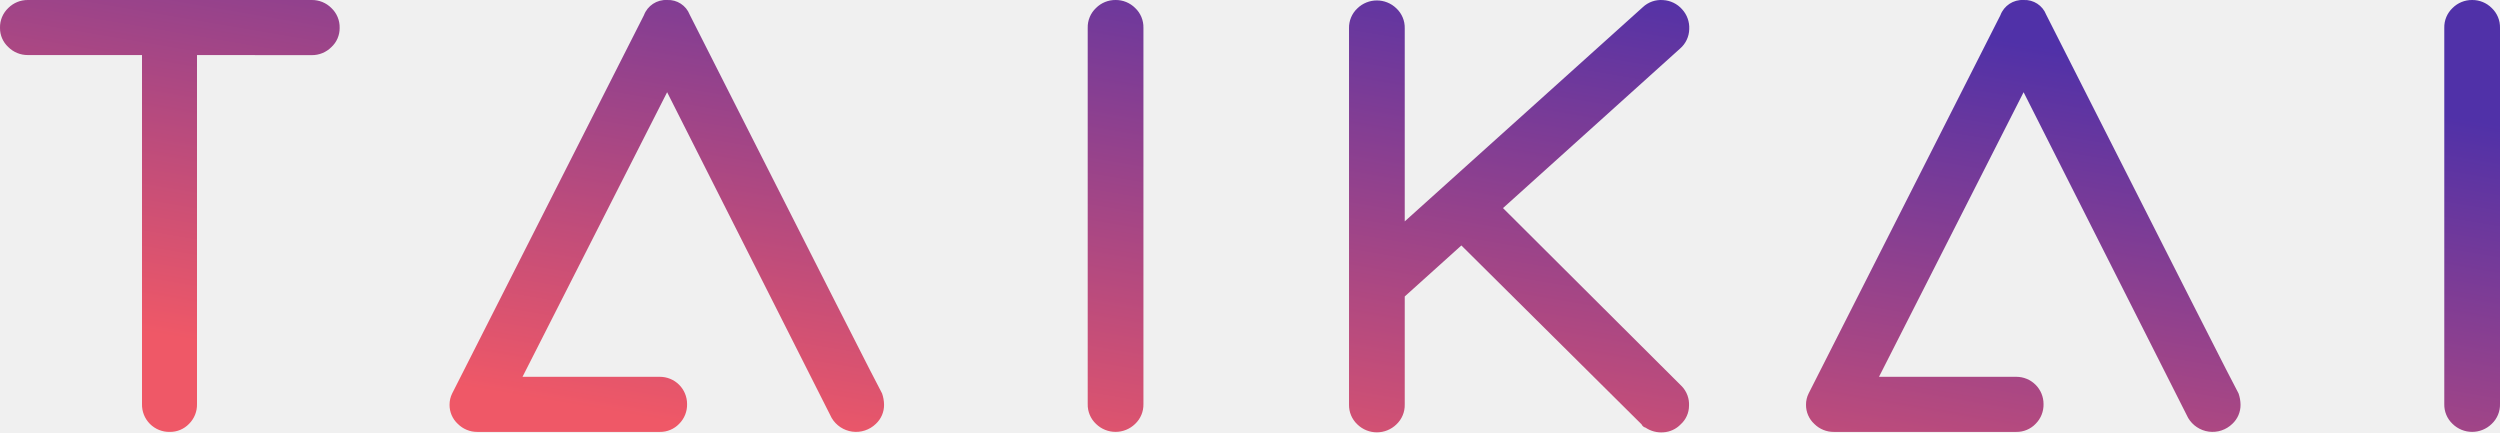
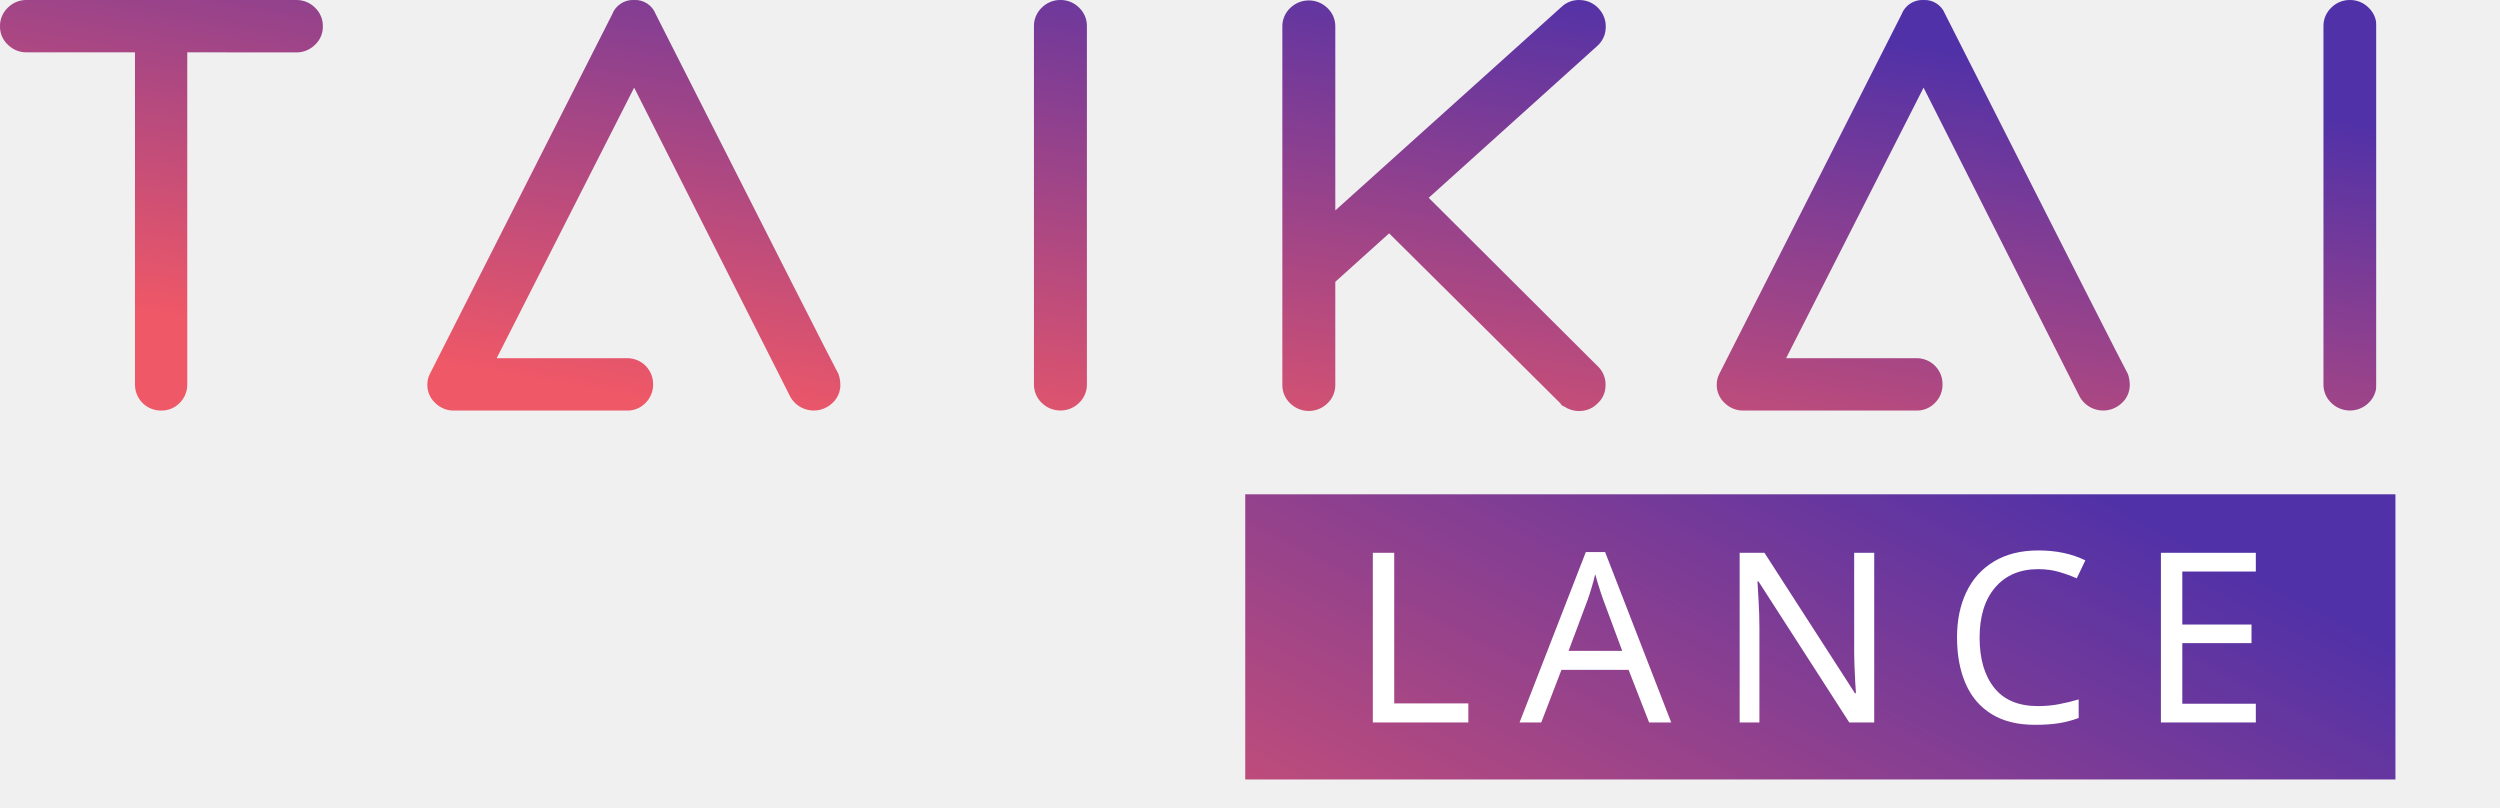
- <svg xmlns="http://www.w3.org/2000/svg" width="250" height="43.24" viewBox="0 0 250 43.24">
+ <svg xmlns="http://www.w3.org/2000/svg" xmlns:xlink="http://www.w3.org/1999/xlink" width="263px" height="85px" viewBox="0 0 263 85" version="1.1">
  <defs>
-     <clipPath id="clip-path">
-       <rect width="250" height="43.24" fill="none" />
-     </clipPath>
-     <linearGradient id="linear-gradient" x1="0.146" y1="0.854" x2="0.854" y2="0.146" gradientUnits="objectBoundingBox">
-       <stop offset="0" stop-color="#ef5867" />
-       <stop offset="1" stop-color="#5031a8" />
+     <linearGradient x1="-65.617%" y1="79.58%" x2="79.993%" y2="9.664%" id="linearGradient-1">
+       <stop stop-color="#EF5867" offset="0%" />
+       <stop stop-color="#5031A8" offset="100%" />
+     </linearGradient>
+     <rect id="path-2" x="0" y="0" width="250" height="43.24" />
+     <linearGradient x1="14.6%" y1="85.4%" x2="85.4%" y2="14.6%" id="linearGradient-4">
+       <stop stop-color="#EF5867" offset="0%" />
+       <stop stop-color="#5031A8" offset="100%" />
    </linearGradient>
  </defs>
-   <g id="logo" clip-path="url(#clip-path)">
-     <path id="Path_173" data-name="Path 173" d="M19.7,5.506V40.4a2.7,2.7,0,0,1-.8,1.99,2.621,2.621,0,0,1-1.924.8A2.721,2.721,0,0,1,14.2,40.4V5.506H2.786a2.732,2.732,0,0,1-1.957-.8A2.569,2.569,0,0,1,0,2.786,2.644,2.644,0,0,1,.829.8,2.732,2.732,0,0,1,2.786,0H31.179a2.732,2.732,0,0,1,1.957.8,2.644,2.644,0,0,1,.829,1.99,2.569,2.569,0,0,1-.829,1.924,2.732,2.732,0,0,1-1.957.8ZM83.165,41.793a2.835,2.835,0,0,0,4.412.6,2.569,2.569,0,0,0,.829-1.924,3.569,3.569,0,0,0-.2-1.128q-.133-.133-19.238-37.879A2.3,2.3,0,0,0,66.713,0a2.346,2.346,0,0,0-2.322,1.526L45.22,39.339a2.488,2.488,0,0,0-.265,1.128,2.569,2.569,0,0,0,.829,1.924,2.733,2.733,0,0,0,1.957.8H65.984a2.621,2.621,0,0,0,1.924-.8,2.7,2.7,0,0,0,.8-1.99,2.718,2.718,0,0,0-2.72-2.72H52.252L66.713,9.221ZM111.56,0A2.732,2.732,0,0,0,109.6.8a2.644,2.644,0,0,0-.829,1.99V40.4a2.644,2.644,0,0,0,.829,1.99,2.8,2.8,0,0,0,3.914,0,2.644,2.644,0,0,0,.829-1.99V2.786A2.644,2.644,0,0,0,113.517.8,2.732,2.732,0,0,0,111.56,0Zm54.748.008a2.645,2.645,0,0,0-2.034.716l-23.8,21.413V2.832a2.646,2.646,0,0,0-.829-1.99,2.8,2.8,0,0,0-3.914,0,2.646,2.646,0,0,0-.829,1.99V40.446a2.645,2.645,0,0,0,.829,1.99,2.8,2.8,0,0,0,3.914,0,2.645,2.645,0,0,0,.829-1.99v-10.8l5.663-5.1,18.02,17.888a.594.594,0,0,0,.4.332,2.807,2.807,0,0,0,1.791.465,2.618,2.618,0,0,0,1.724-.8,2.515,2.515,0,0,0,.83-1.858,2.626,2.626,0,0,0-.7-1.924l-.2-.2L150.3,20.809,168,4.864a2.645,2.645,0,0,0,.924-1.948A2.731,2.731,0,0,0,168.21.929,2.733,2.733,0,0,0,166.309.008ZM247.214,0a2.732,2.732,0,0,0-1.957.8,2.644,2.644,0,0,0-.829,1.99V40.4a2.644,2.644,0,0,0,.829,1.99,2.8,2.8,0,0,0,3.914,0A2.644,2.644,0,0,0,250,40.4V2.786A2.644,2.644,0,0,0,249.171.8,2.731,2.731,0,0,0,247.214,0Zm-28.4,41.793a2.835,2.835,0,0,0,4.411.6,2.569,2.569,0,0,0,.829-1.924,3.574,3.574,0,0,0-.2-1.128q-.133-.133-19.238-37.879A2.3,2.3,0,0,0,202.36,0a2.346,2.346,0,0,0-2.322,1.526L180.866,39.339a2.488,2.488,0,0,0-.265,1.128,2.569,2.569,0,0,0,.829,1.924,2.732,2.732,0,0,0,1.957.8H201.63a2.622,2.622,0,0,0,1.924-.8,2.7,2.7,0,0,0,.8-1.99,2.718,2.718,0,0,0-2.72-2.72H187.9L202.36,9.221Z" transform="translate(0 0)" fill="url(#linear-gradient)" />
+   <g id="Page-1" stroke="none" stroke-width="1" fill="none" fill-rule="evenodd">
+     <g id="taikai-logo-1">
+       <g id="Group" transform="translate(131, 50)">
+         <rect id="Rectangle" fill="url(#linearGradient-1)" x="0" y="2" width="121" height="30" />
+         <text id="LANCE" font-family="Poppins-Regular, Poppins" font-size="25" font-weight="normal" letter-spacing="4.758" fill="#FFFFFF">
+           <tspan x="11" y="26">LANCE</tspan>
+         </text>
+       </g>
+       <mask id="mask-3" fill="white">
+         <use xlink:href="#path-2" />
+       </mask>
+       <g id="Rectangle" />
+       <g id="logo" mask="url(#mask-3)" fill="url(#linearGradient-4)" fill-rule="nonzero">
+         <path d="M19.7,5.506 L19.7,40.4 C19.72,41.145 19.43,41.866 18.9,42.39 C18.397,42.911 17.7,43.201 16.976,43.19 C16.233,43.205 15.516,42.916 14.991,42.389 C14.467,41.862 14.181,41.143 14.2,40.4 L14.2,5.506 L2.786,5.506 C2.053,5.513 1.348,5.224 0.829,4.706 C0.293,4.213 -0.008,3.515 5.19874942e-16,2.786 C-0.018,2.036 0.284,1.315 0.829,0.8 C1.348,0.282 2.053,-0.007 2.786,-0 L31.179,-0 C31.912,-0.007 32.617,0.282 33.136,0.8 C33.682,1.315 33.984,2.039 33.965,2.79 C33.975,3.52 33.673,4.22 33.136,4.714 C32.617,5.232 31.912,5.521 31.179,5.514 L19.7,5.506 Z M83.165,41.793 C83.606,42.541 84.365,43.046 85.225,43.163 C86.086,43.28 86.952,42.996 87.577,42.393 C88.114,41.899 88.416,41.199 88.406,40.469 C88.401,40.085 88.333,39.704 88.206,39.341 C88.117,39.252 81.705,26.626 68.968,1.462 C68.609,0.541 67.701,-0.048 66.713,5.07840298e-16 C65.689,-0.054 64.748,0.564 64.391,1.526 L45.22,39.339 C45.044,39.689 44.953,40.075 44.955,40.467 C44.945,41.197 45.247,41.897 45.784,42.391 C46.303,42.909 47.008,43.198 47.741,43.191 L65.984,43.191 C66.708,43.202 67.405,42.912 67.908,42.391 C68.438,41.867 68.728,41.146 68.708,40.401 C68.709,39.679 68.422,38.987 67.912,38.477 C67.402,37.967 66.71,37.68 65.988,37.681 L52.252,37.681 L66.713,9.221 L83.165,41.793 Z M111.56,-0 C110.826,-0.008 110.119,0.281 109.6,0.8 C109.054,1.315 108.752,2.039 108.771,2.79 L108.771,40.4 C108.752,41.151 109.054,41.875 109.6,42.39 C110.688,43.453 112.426,43.453 113.514,42.39 C114.06,41.875 114.362,41.151 114.343,40.4 L114.343,2.786 C114.362,2.037 114.061,1.315 113.517,0.8 C112.998,0.282 112.293,-0.007 111.56,-0 Z M166.308,0.008 C165.559,-0.053 164.82,0.207 164.274,0.724 L140.474,22.137 L140.474,2.832 C140.493,2.081 140.191,1.358 139.645,0.842 C138.557,-0.221 136.819,-0.221 135.731,0.842 C135.185,1.358 134.883,2.081 134.902,2.832 L134.902,40.446 C134.883,41.197 135.185,41.92 135.731,42.436 C136.819,43.499 138.557,43.499 139.645,42.436 C140.191,41.92 140.493,41.197 140.474,40.446 L140.474,29.646 L146.137,24.546 L164.157,42.434 C164.232,42.6 164.38,42.723 164.557,42.766 C165.084,43.119 165.716,43.283 166.348,43.231 C167.003,43.19 167.618,42.904 168.072,42.431 C168.598,41.956 168.899,41.282 168.902,40.573 C168.939,39.863 168.686,39.169 168.202,38.649 L168.002,38.449 L150.3,20.809 L168,4.864 C168.571,4.375 168.907,3.667 168.924,2.916 C168.962,2.185 168.705,1.469 168.21,0.929 C167.725,0.38 167.04,0.048 166.309,0.008 L166.308,0.008 Z M247.214,-0 C246.481,-0.007 245.776,0.282 245.257,0.8 C244.711,1.315 244.409,2.039 244.428,2.79 L244.428,40.4 C244.409,41.151 244.711,41.875 245.257,42.39 C246.345,43.453 248.083,43.453 249.171,42.39 C249.717,41.875 250.019,41.151 250,40.4 L250,2.786 C250.018,2.036 249.716,1.315 249.171,0.8 C248.653,0.281 247.947,-0.007 247.214,-0 L247.214,-0 Z M218.814,41.793 C219.255,42.541 220.014,43.045 220.874,43.162 C221.734,43.279 222.6,42.996 223.225,42.393 C223.762,41.899 224.064,41.199 224.054,40.469 C224.048,40.085 223.981,39.704 223.854,39.341 C223.765,39.252 217.353,26.626 204.616,1.462 C204.257,0.54 203.348,-0.049 202.36,6.60062283e-16 C201.336,-0.054 200.395,0.564 200.038,1.526 L180.866,39.339 C180.69,39.689 180.599,40.075 180.601,40.467 C180.591,41.197 180.893,41.897 181.43,42.391 C181.949,42.909 182.654,43.198 183.387,43.191 L201.63,43.191 C202.354,43.202 203.051,42.912 203.554,42.391 C204.084,41.867 204.374,41.146 204.354,40.401 C204.355,39.679 204.068,38.987 203.558,38.477 C203.048,37.967 202.356,37.68 201.634,37.681 L187.9,37.681 L202.36,9.221 L218.814,41.793 Z" id="Path_173" />
+       </g>
+     </g>
  </g>
</svg>
